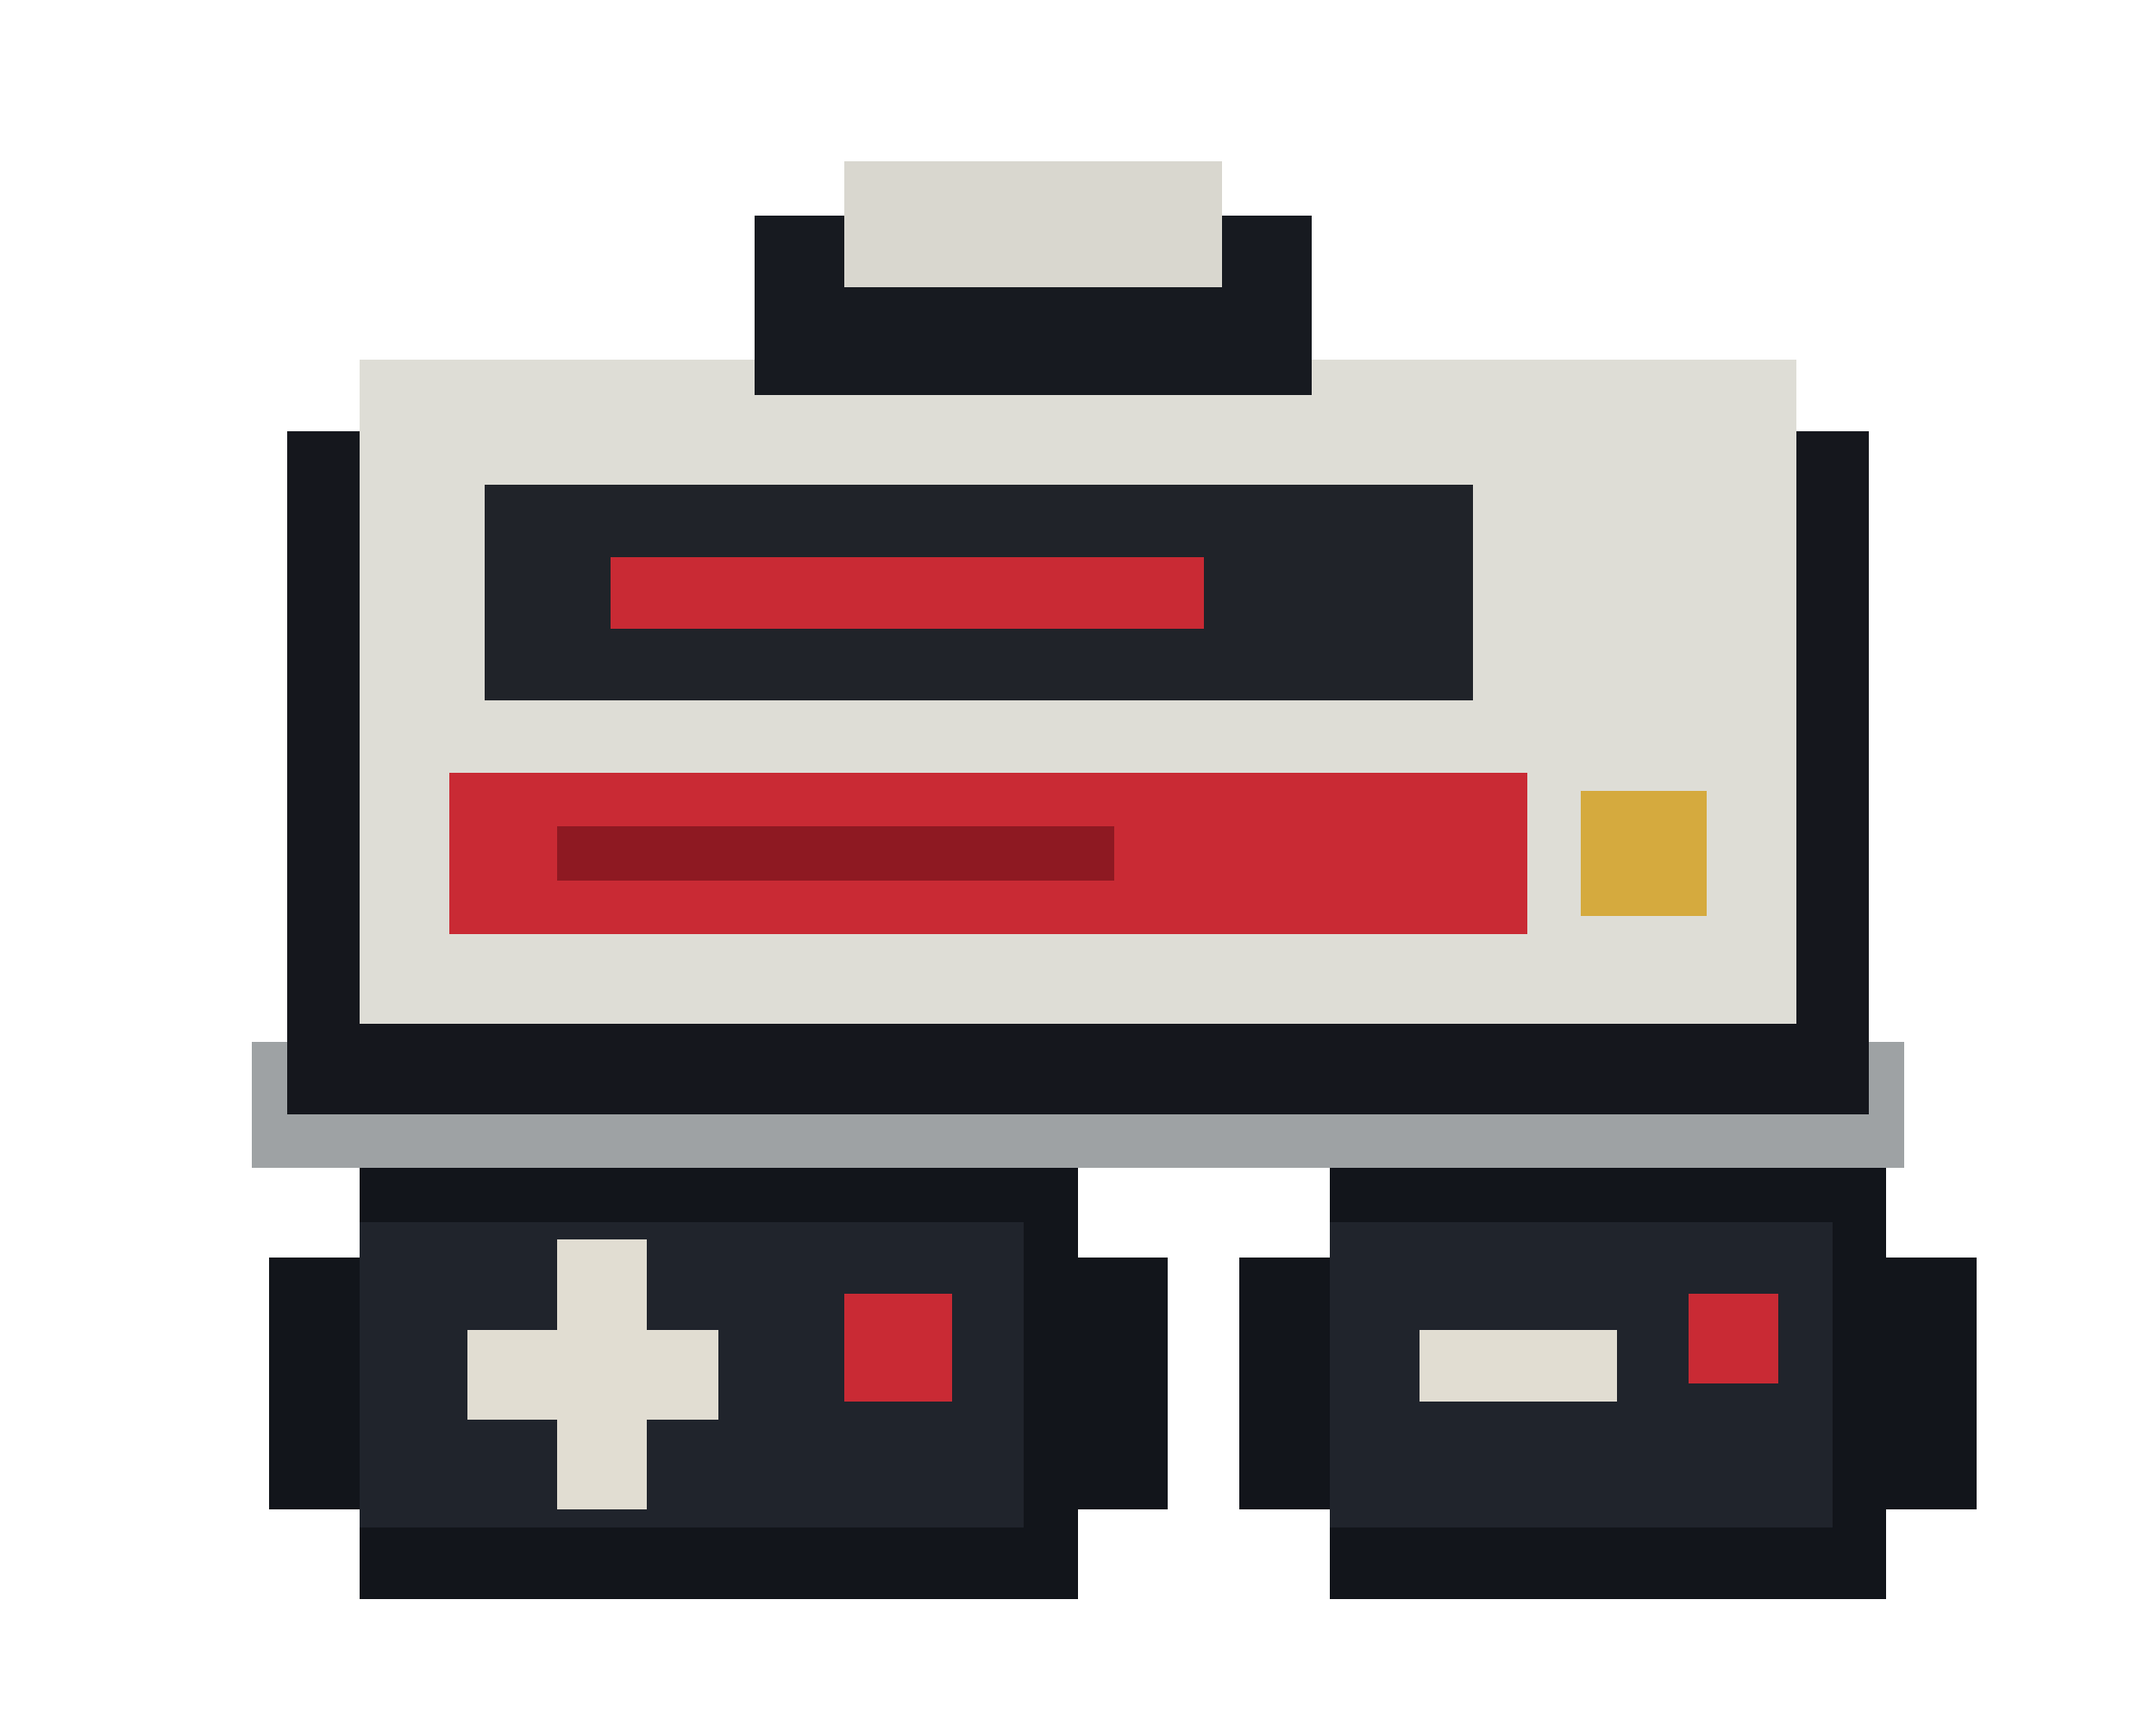
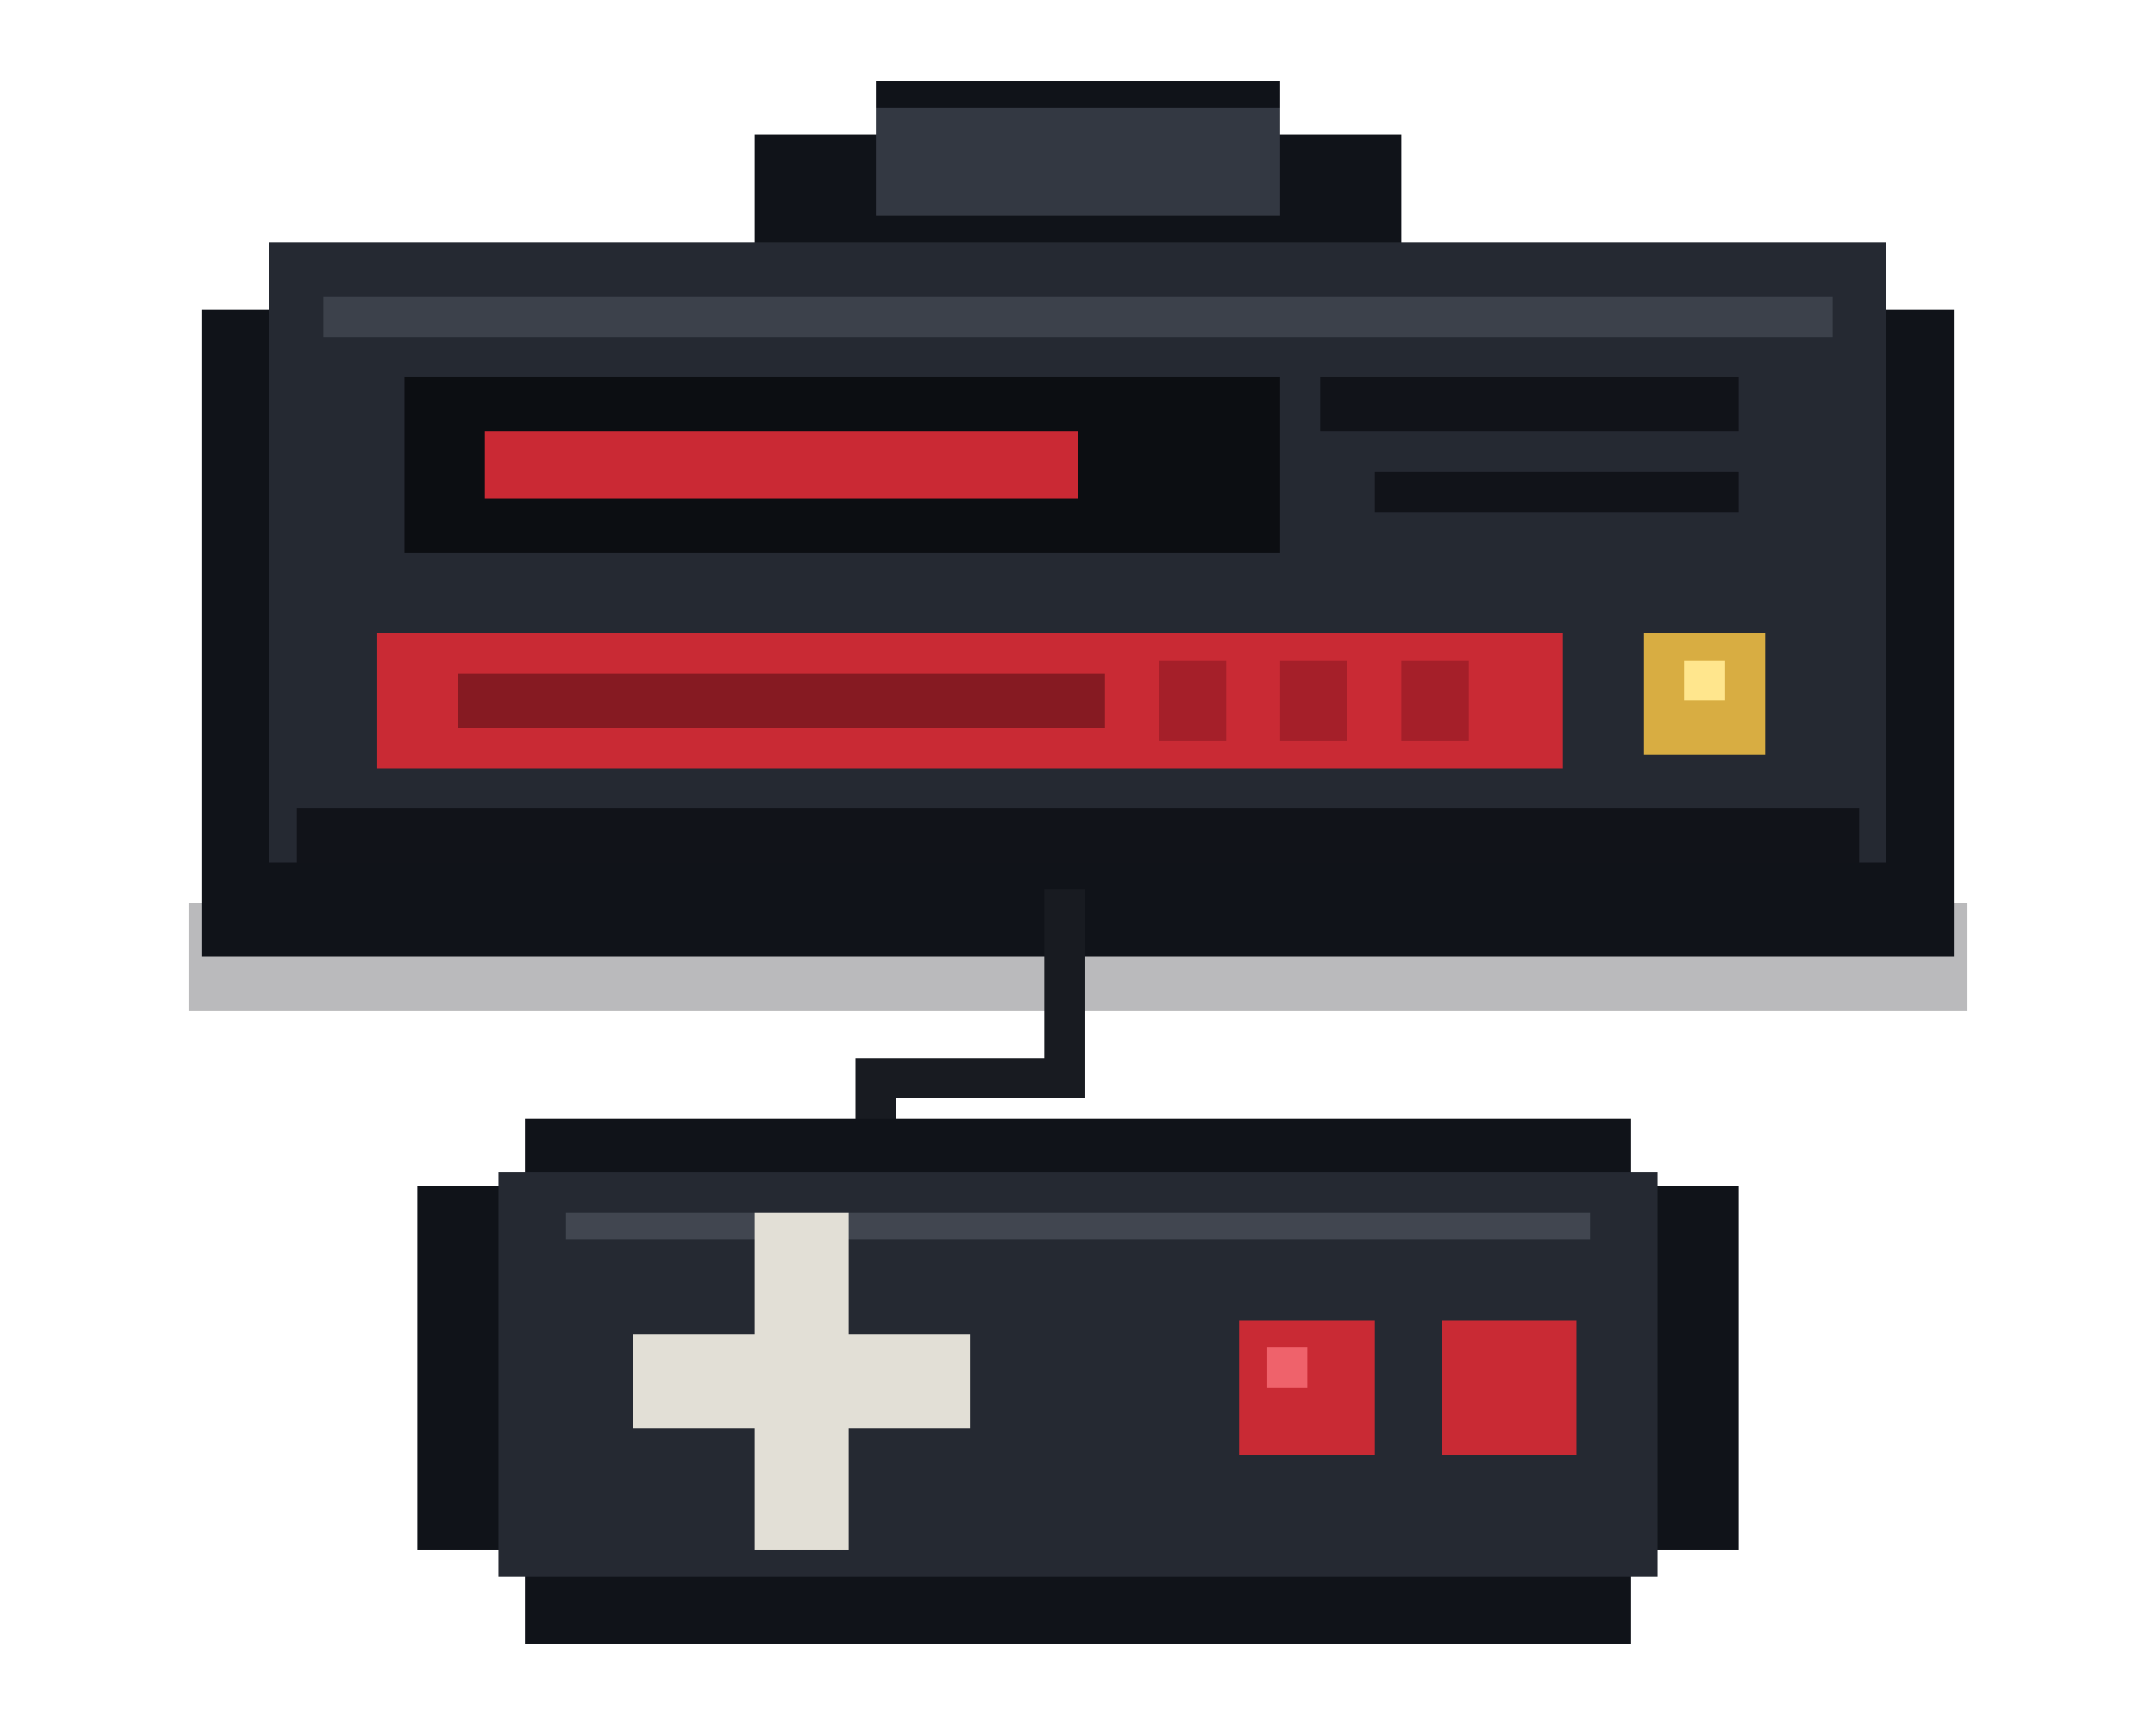
- <svg xmlns="http://www.w3.org/2000/svg" viewBox="0 0 120 96" shape-rendering="crispEdges">
-   <rect x="14" y="58" width="92" height="7" fill="#172126" opacity=".42" />
-   <rect x="16" y="24" width="88" height="38" fill="#15171d" />
-   <rect x="20" y="20" width="80" height="37" fill="#deddd6" />
-   <rect x="27" y="27" width="55" height="12" fill="#202329" />
-   <rect x="34" y="31" width="33" height="4" fill="#c92a34" />
-   <rect x="25" y="43" width="60" height="9" fill="#c92a34" />
-   <rect x="31" y="46" width="31" height="3" fill="#8e1922" />
-   <rect x="88" y="44" width="7" height="7" fill="#d5aa3e" />
-   <rect x="42" y="12" width="31" height="10" fill="#171a20" />
-   <rect x="47" y="9" width="21" height="7" fill="#d9d7cf" />
-   <path d="M15 70h5v-5h40v5h5v14h-5v5H20v-5h-5z" fill="#12151b" />
-   <rect x="20" y="68" width="37" height="17" fill="#20242c" />
-   <rect x="26" y="74" width="14" height="5" fill="#e1ddd2" />
-   <rect x="31" y="69" width="5" height="15" fill="#e1ddd2" />
-   <rect x="47" y="72" width="6" height="6" fill="#c92a34" />
-   <path d="M69 70h5v-5h31v5h5v14h-5v5H74v-5h-5z" fill="#12151b" />
-   <rect x="74" y="68" width="28" height="17" fill="#20242c" />
-   <rect x="79" y="74" width="11" height="4" fill="#e1ddd2" />
-   <rect x="94" y="72" width="5" height="5" fill="#c92a34" />
+ <svg xmlns="http://www.w3.org/2000/svg" viewBox="0 0 160 128" shape-rendering="crispEdges">
+   <rect x="14" y="67" width="132" height="8" fill="#17191f" opacity=".3" />
+   <path d="M15 23h130v48H15z" fill="#101319" />
+   <path d="M20 18h120v46H20z" fill="#252932" />
+   <rect x="24" y="22" width="112" height="3" fill="#3c414b" />
+   <path d="M30 28h65v13H30z" fill="#0c0e12" />
+   <rect x="36" y="32" width="44" height="5" fill="#ca2934" />
+   <rect x="98" y="28" width="31" height="4" fill="#111319" />
+   <rect x="102" y="35" width="27" height="3" fill="#111319" />
+   <rect x="28" y="47" width="88" height="10" fill="#c92a34" />
+   <rect x="34" y="50" width="48" height="4" fill="#861a22" />
+   <rect x="86" y="49" width="5" height="6" fill="#a51f29" />
+   <rect x="95" y="49" width="5" height="6" fill="#a51f29" />
+   <rect x="104" y="49" width="5" height="6" fill="#a51f29" />
+   <rect x="122" y="47" width="9" height="9" fill="#d8ad42" />
+   <rect x="125" y="49" width="3" height="3" fill="#ffe68d" />
+   <path d="M56 18v-8h9V6h30v4h9v8z" fill="#101319" />
+   <rect x="65" y="8" width="30" height="8" fill="#333842" />
+   <rect x="22" y="60" width="116" height="4" fill="#111319" />
+   <path d="M79 66v14h-14v7" fill="none" stroke="#181b21" stroke-width="3" />
+   <path d="M31 88h8v-5h82v5h8v27h-8v7H39v-7h-8z" fill="#101319" />
+   <rect x="37" y="87" width="86" height="30" fill="#252932" />
+   <rect x="42" y="90" width="76" height="2" fill="#414650" />
+   <rect x="47" y="99" width="25" height="7" fill="#e2dfd6" />
+   <rect x="56" y="90" width="7" height="25" fill="#e2dfd6" />
+   <rect x="92" y="98" width="10" height="10" fill="#c92a34" />
+   <rect x="107" y="98" width="10" height="10" fill="#c92a34" />
+   <rect x="94" y="100" width="3" height="3" fill="#ef626b" />
</svg>
